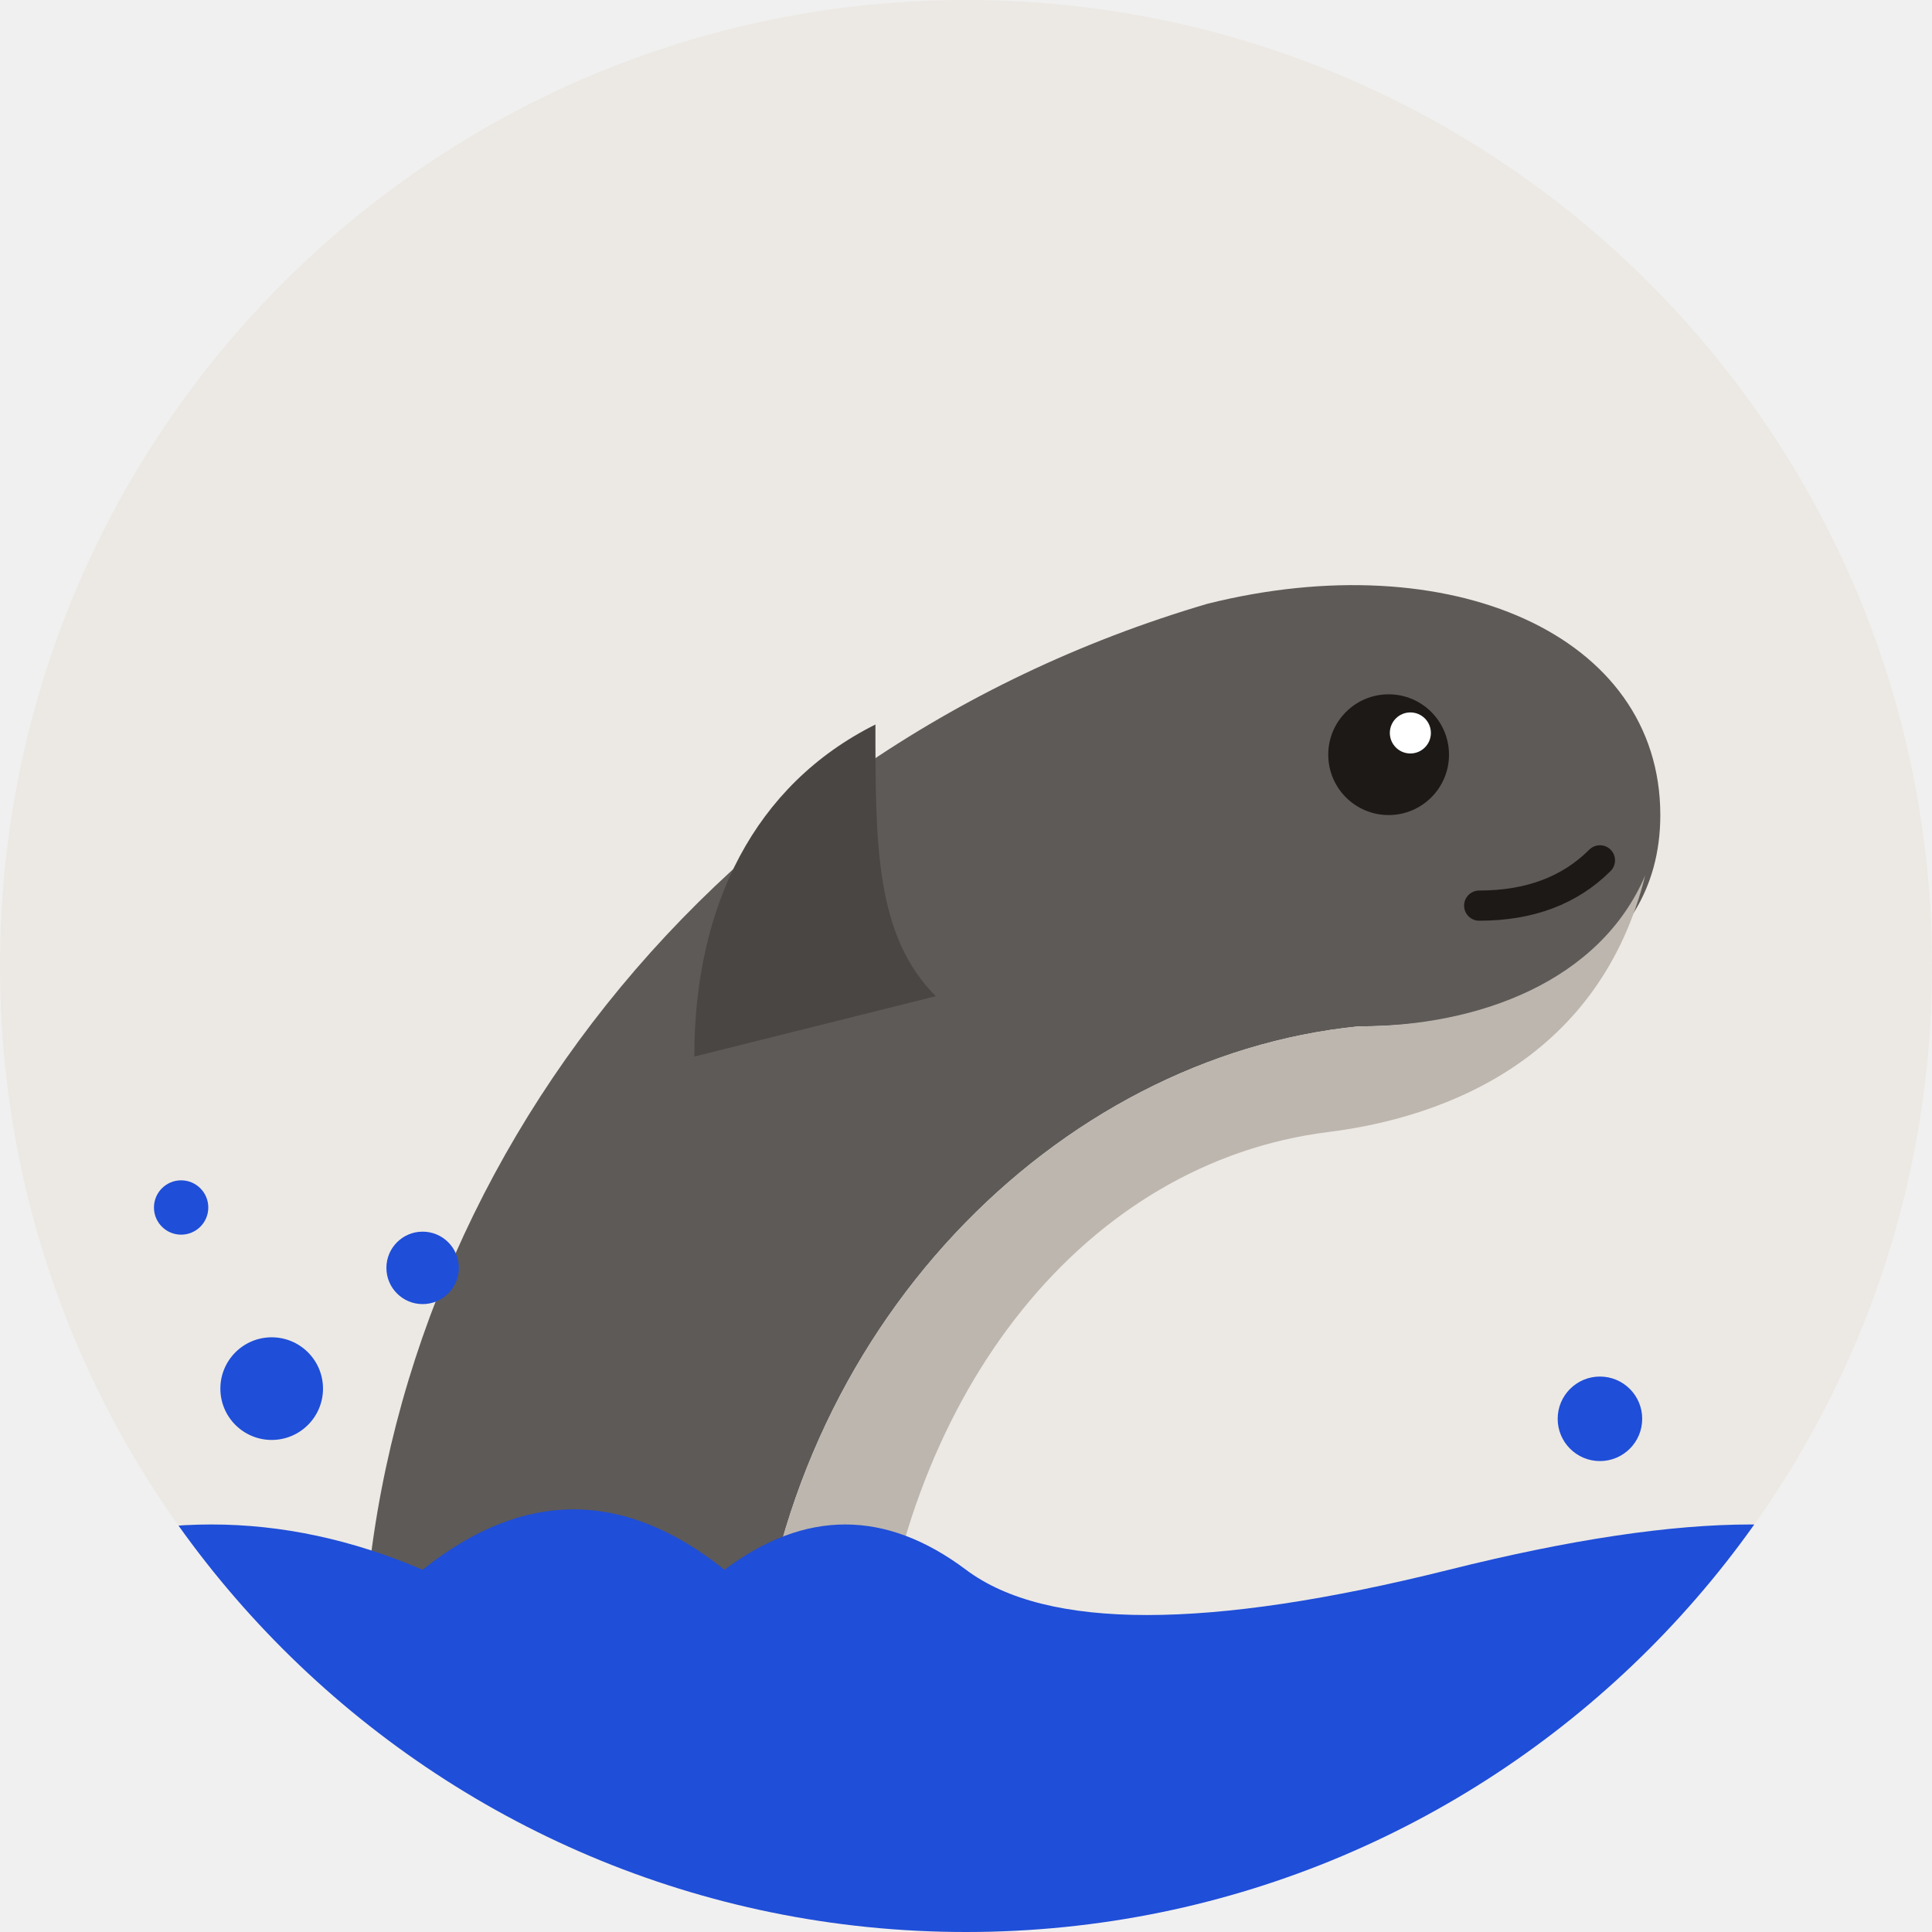
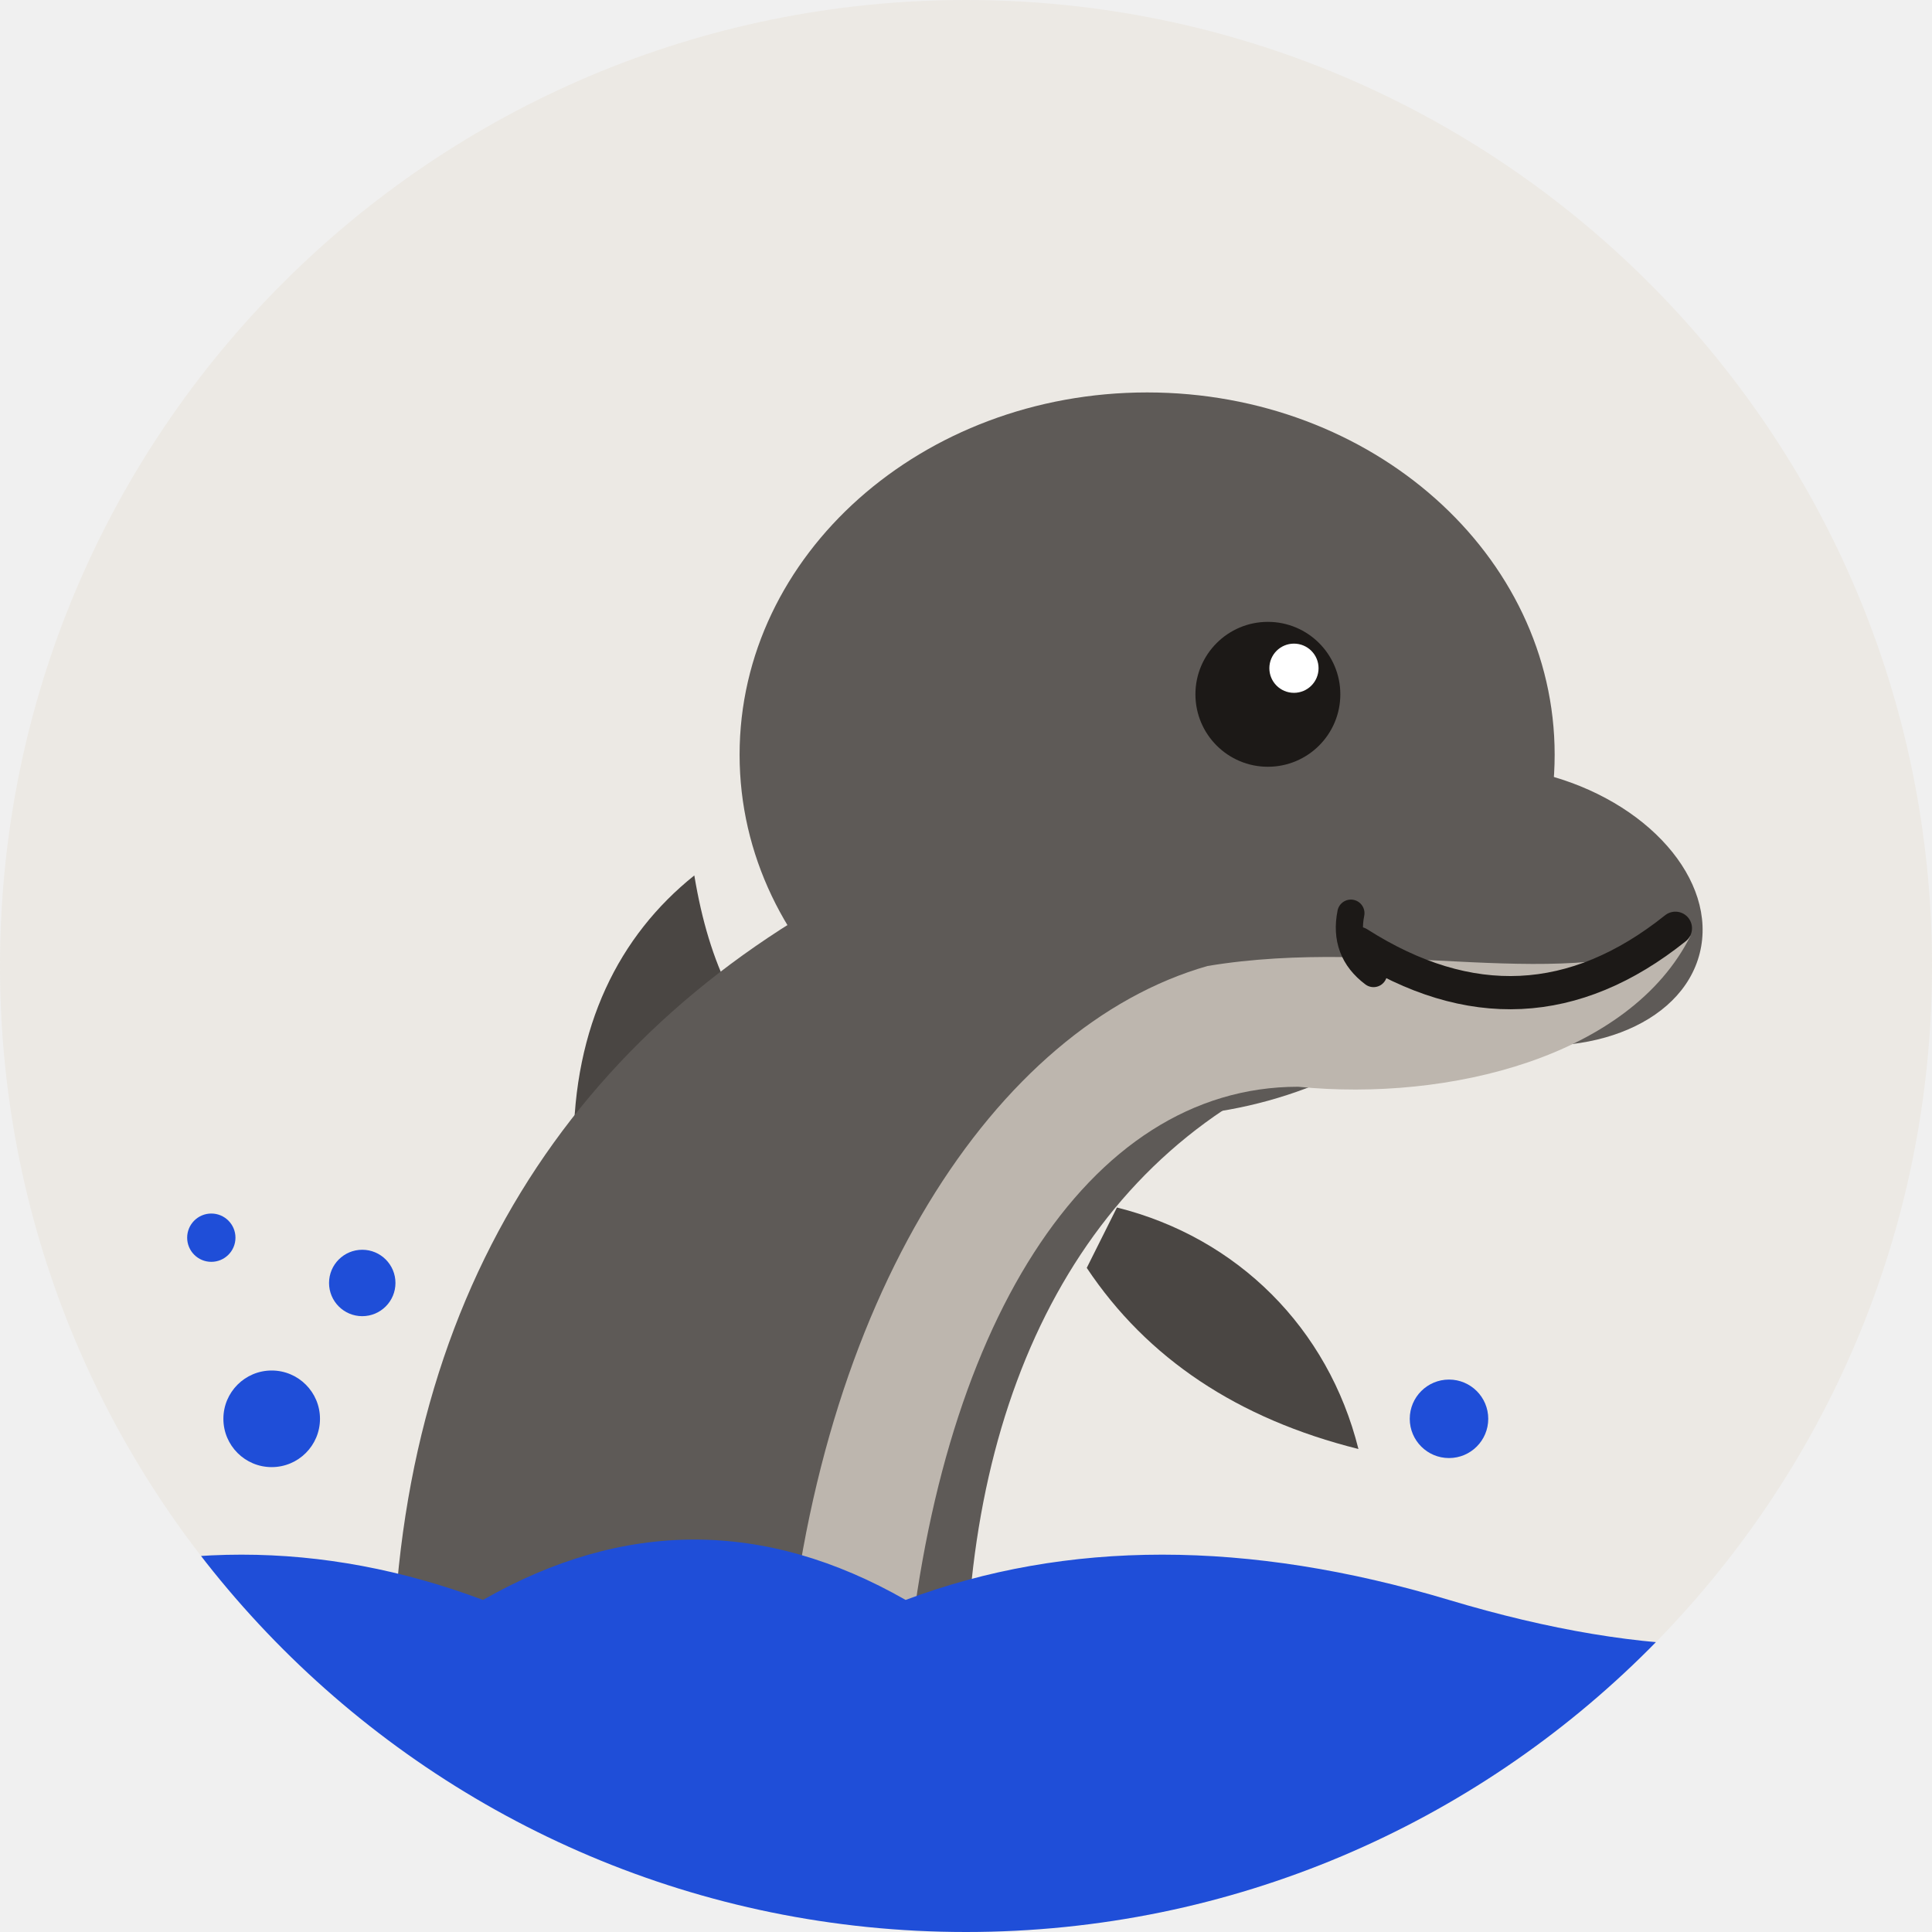
<svg xmlns="http://www.w3.org/2000/svg" viewBox="0 0 128 128" width="128" height="128">
  <defs>
    <clipPath id="berth-porpoise">
      <circle cx="64" cy="64" r="64" />
    </clipPath>
  </defs>
  <g clip-path="url(#berth-porpoise)">
    <rect width="128" height="128" fill="#ECE9E4" />
-     <path d="M24 112 C24 80 46 50 80 40 C96 36 110 42 110 54 C110 64 100 68 90 68 C70 70 52 88 50 112Z" fill="#5E5A57" />
-     <path d="M50 112 C52 88 70 70 90 68 C98 68 106 65 109 58 C106 70 96 74 88 75 C72 77 60 92 58 112Z" fill="#BDB6AE" />
-     <path d="M46 70 C46 60 50 52 58 48 C58 56 58 62 62 66Z" fill="#4A4643" />
-     <circle cx="92" cy="50" r="4" fill="#1C1917" />
-     <circle cx="93.44" cy="48.56" r="1.36" fill="#fff" />
-     <path d="M98 60 Q103 60 106 57" fill="none" stroke="#1C1917" stroke-width="2" stroke-linecap="round" />
-     <path d="M0 104 Q14 98 28 104 Q38 96 48 104 Q56 98 64 104 T96 104 T128 104 V128 H0Z" fill="#1F4ED8" />
+     <path d="M38 76 C38 68 41 62 46 58 C47 64 49 68 53 72Z" fill="#4A4643" />
+     <path d="M26 112 C26 86 38 68 58 58 L88 70 C72 76 64 92 64 112Z" fill="#5E5A57" />
+     <ellipse cx="76" cy="50" rx="27" ry="24" fill="#5E5A57" />
+     <ellipse cx="100" cy="60" rx="13" ry="9" transform="rotate(14 100 60)" fill="#5E5A57" />
+     <path d="M112 62 C108 70 96 73 86 72 C72 72 62 88 60 112 H52 C54 86 66 68 80 64 C92 62 104 66 112 62Z" fill="#BDB6AE" />
+     <path d="M74 80 C82 82 88 88 90 96 C82 94 76 90 72 84Z" fill="#4A4643" />
+     <circle cx="84" cy="46" r="4.8" fill="#1C1917" />
+     <circle cx="85.728" cy="44.272" r="1.63" fill="#fff" />
+     <path d="M111 61.5 Q101 69.5 90 62.5" fill="none" stroke="#1C1917" stroke-width="2.2" stroke-linecap="round" />
+     <path d="M89.5 60.5 Q89 63 91 64.5" fill="none" stroke="#1C1917" stroke-width="1.8" stroke-linecap="round" />
+     <path d="M0 106 Q16 100 32 106 Q46 98 60 106 Q76 100 96 106 T128 106 V128 H0Z" fill="#1F4ED8" />
    <g fill="#1F4ED8">
-       <circle cx="18" cy="92" r="3.4" />
-       <circle cx="28" cy="84" r="2.4" />
-       <circle cx="106" cy="94" r="2.8" />
-       <circle cx="12" cy="80" r="1.8" />
+       <circle cx="18" cy="94" r="3.2" />
+       <circle cx="24" cy="85" r="2.2" />
+       <circle cx="96" cy="94" r="2.6" />
+       <circle cx="14" cy="82" r="1.6" />
    </g>
  </g>
</svg>
